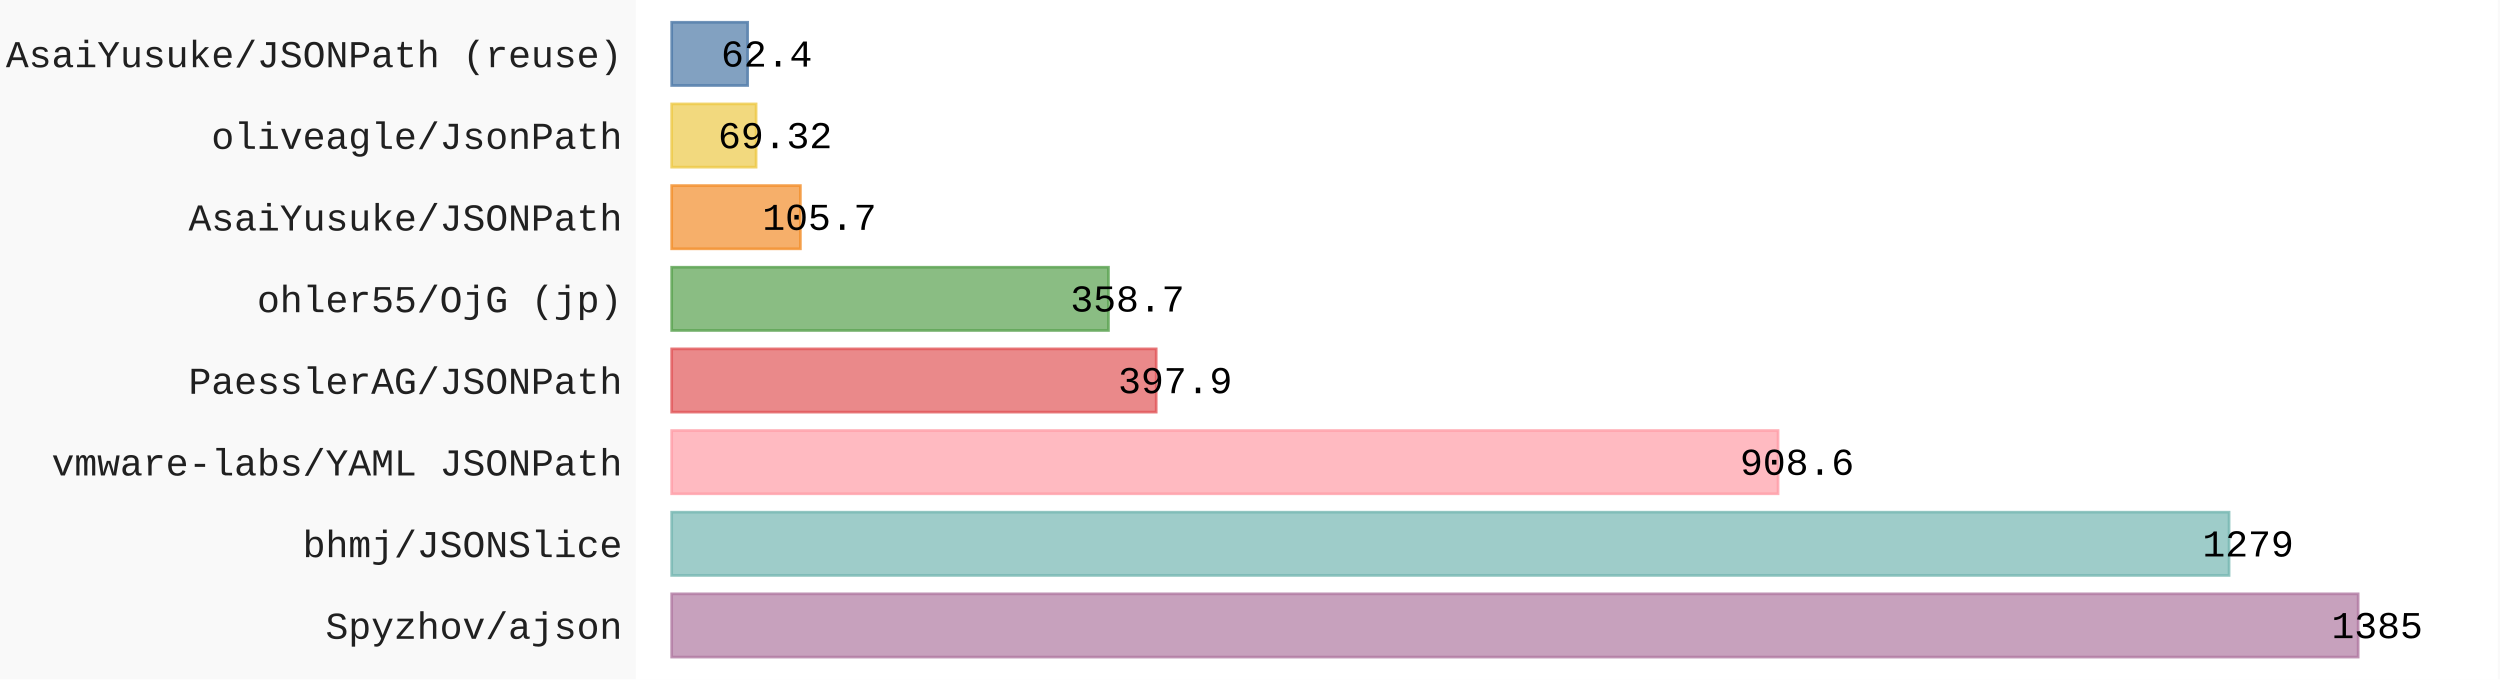
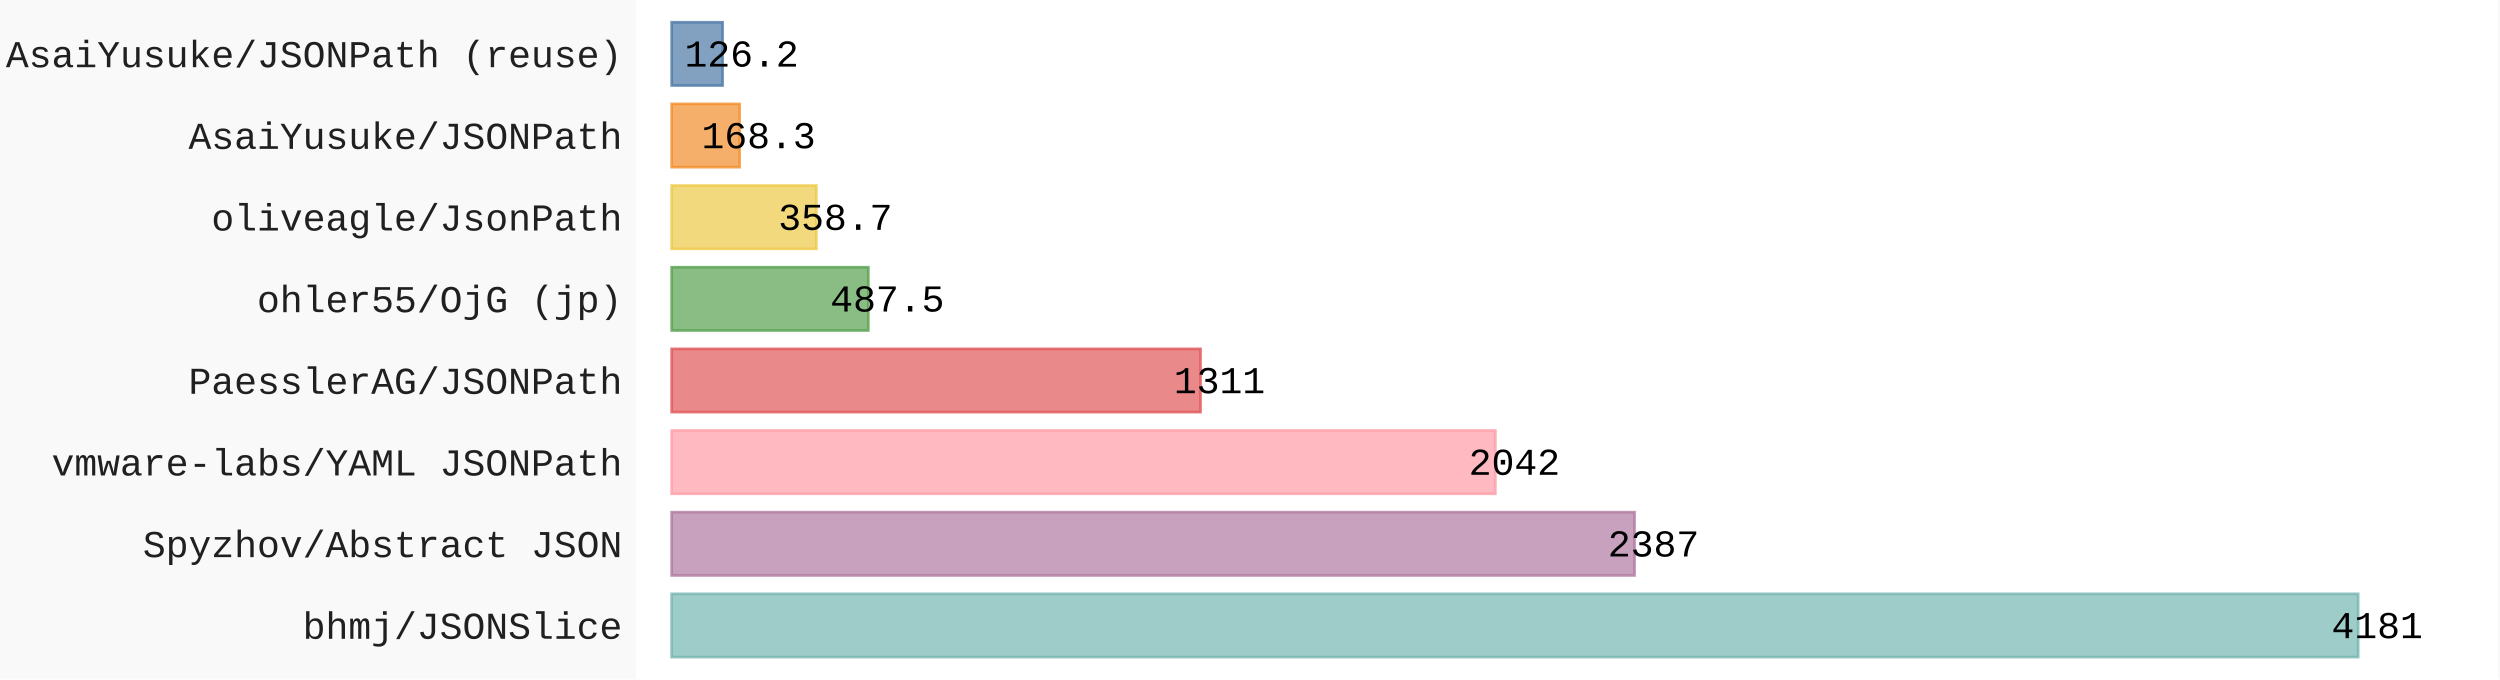
- <svg xmlns="http://www.w3.org/2000/svg" id="chart-ad8df99d-ea1a-400a-8b0a-0818845eca64" class="pygal-chart" viewBox="0 0 920 250">
+ <svg xmlns="http://www.w3.org/2000/svg" id="chart-8017c447-844a-478e-b5a0-5e54370e5c1d" class="pygal-chart" viewBox="0 0 920 250">
  <defs>
-     <style type="text/css">#chart-ad8df99d-ea1a-400a-8b0a-0818845eca64{-webkit-user-select:none;-webkit-font-smoothing:antialiased;font-family:Consolas,"Liberation Mono",Menlo,Courier,monospace}#chart-ad8df99d-ea1a-400a-8b0a-0818845eca64 .title{font-family:Consolas,"Liberation Mono",Menlo,Courier,monospace;font-size:16px}#chart-ad8df99d-ea1a-400a-8b0a-0818845eca64 .legends .legend text{font-family:Consolas,"Liberation Mono",Menlo,Courier,monospace;font-size:14px}#chart-ad8df99d-ea1a-400a-8b0a-0818845eca64 .axis text{font-family:Consolas,"Liberation Mono",Menlo,Courier,monospace;font-size:14px}#chart-ad8df99d-ea1a-400a-8b0a-0818845eca64 .axis text.major{font-family:Consolas,"Liberation Mono",Menlo,Courier,monospace;font-size:10px}#chart-ad8df99d-ea1a-400a-8b0a-0818845eca64 .text-overlay text.value{font-family:Consolas,"Liberation Mono",Menlo,Courier,monospace;font-size:14px}#chart-ad8df99d-ea1a-400a-8b0a-0818845eca64 .text-overlay text.label{font-family:Consolas,"Liberation Mono",Menlo,Courier,monospace;font-size:10px}#chart-ad8df99d-ea1a-400a-8b0a-0818845eca64 .tooltip{font-family:Consolas,"Liberation Mono",Menlo,Courier,monospace;font-size:14px}#chart-ad8df99d-ea1a-400a-8b0a-0818845eca64 text.no_data{font-family:Consolas,"Liberation Mono",Menlo,Courier,monospace;font-size:64px}
- #chart-ad8df99d-ea1a-400a-8b0a-0818845eca64{background-color:rgba(249,249,249,1)}#chart-ad8df99d-ea1a-400a-8b0a-0818845eca64 path,#chart-ad8df99d-ea1a-400a-8b0a-0818845eca64 line,#chart-ad8df99d-ea1a-400a-8b0a-0818845eca64 rect,#chart-ad8df99d-ea1a-400a-8b0a-0818845eca64 circle{-webkit-transition:150ms;-moz-transition:150ms;transition:150ms}#chart-ad8df99d-ea1a-400a-8b0a-0818845eca64 .graph &gt; .background{fill:rgba(249,249,249,1)}#chart-ad8df99d-ea1a-400a-8b0a-0818845eca64 .plot &gt; .background{fill:rgba(255,255,255,1)}#chart-ad8df99d-ea1a-400a-8b0a-0818845eca64 .graph{fill:rgba(0,0,0,.87)}#chart-ad8df99d-ea1a-400a-8b0a-0818845eca64 text.no_data{fill:rgba(0,0,0,1)}#chart-ad8df99d-ea1a-400a-8b0a-0818845eca64 .title{fill:rgba(0,0,0,1)}#chart-ad8df99d-ea1a-400a-8b0a-0818845eca64 .legends .legend text{fill:rgba(0,0,0,.87)}#chart-ad8df99d-ea1a-400a-8b0a-0818845eca64 .legends .legend:hover text{fill:rgba(0,0,0,1)}#chart-ad8df99d-ea1a-400a-8b0a-0818845eca64 .axis .line{stroke:rgba(0,0,0,1)}#chart-ad8df99d-ea1a-400a-8b0a-0818845eca64 .axis .guide.line{stroke:rgba(0,0,0,.54)}#chart-ad8df99d-ea1a-400a-8b0a-0818845eca64 .axis .major.line{stroke:rgba(0,0,0,.87)}#chart-ad8df99d-ea1a-400a-8b0a-0818845eca64 .axis text.major{fill:rgba(0,0,0,1)}#chart-ad8df99d-ea1a-400a-8b0a-0818845eca64 .axis.y .guides:hover .guide.line,#chart-ad8df99d-ea1a-400a-8b0a-0818845eca64 .line-graph .axis.x .guides:hover .guide.line,#chart-ad8df99d-ea1a-400a-8b0a-0818845eca64 .stackedline-graph .axis.x .guides:hover .guide.line,#chart-ad8df99d-ea1a-400a-8b0a-0818845eca64 .xy-graph .axis.x .guides:hover .guide.line{stroke:rgba(0,0,0,1)}#chart-ad8df99d-ea1a-400a-8b0a-0818845eca64 .axis .guides:hover text{fill:rgba(0,0,0,1)}#chart-ad8df99d-ea1a-400a-8b0a-0818845eca64 .reactive{fill-opacity:.7;stroke-opacity:.8;stroke-width:1}#chart-ad8df99d-ea1a-400a-8b0a-0818845eca64 .ci{stroke:rgba(0,0,0,.87)}#chart-ad8df99d-ea1a-400a-8b0a-0818845eca64 .reactive.active,#chart-ad8df99d-ea1a-400a-8b0a-0818845eca64 .active .reactive{fill-opacity:.8;stroke-opacity:.9;stroke-width:4}#chart-ad8df99d-ea1a-400a-8b0a-0818845eca64 .ci .reactive.active{stroke-width:1.5}#chart-ad8df99d-ea1a-400a-8b0a-0818845eca64 .series text{fill:rgba(0,0,0,1)}#chart-ad8df99d-ea1a-400a-8b0a-0818845eca64 .tooltip rect{fill:rgba(255,255,255,1);stroke:rgba(0,0,0,1);-webkit-transition:opacity 150ms;-moz-transition:opacity 150ms;transition:opacity 150ms}#chart-ad8df99d-ea1a-400a-8b0a-0818845eca64 .tooltip .label{fill:rgba(0,0,0,.87)}#chart-ad8df99d-ea1a-400a-8b0a-0818845eca64 .tooltip .label{fill:rgba(0,0,0,.87)}#chart-ad8df99d-ea1a-400a-8b0a-0818845eca64 .tooltip .legend{font-size:.8em;fill:rgba(0,0,0,.54)}#chart-ad8df99d-ea1a-400a-8b0a-0818845eca64 .tooltip .x_label{font-size:.6em;fill:rgba(0,0,0,1)}#chart-ad8df99d-ea1a-400a-8b0a-0818845eca64 .tooltip .xlink{font-size:.5em;text-decoration:underline}#chart-ad8df99d-ea1a-400a-8b0a-0818845eca64 .tooltip .value{font-size:1.5em}#chart-ad8df99d-ea1a-400a-8b0a-0818845eca64 .bound{font-size:.5em}#chart-ad8df99d-ea1a-400a-8b0a-0818845eca64 .max-value{font-size:.75em;fill:rgba(0,0,0,.54)}#chart-ad8df99d-ea1a-400a-8b0a-0818845eca64 .map-element{fill:rgba(255,255,255,1);stroke:rgba(0,0,0,.54) !important}#chart-ad8df99d-ea1a-400a-8b0a-0818845eca64 .map-element .reactive{fill-opacity:inherit;stroke-opacity:inherit}#chart-ad8df99d-ea1a-400a-8b0a-0818845eca64 .color-0,#chart-ad8df99d-ea1a-400a-8b0a-0818845eca64 .color-0 a:visited{stroke:#F44336;fill:#F44336}#chart-ad8df99d-ea1a-400a-8b0a-0818845eca64 .text-overlay .color-0 text{fill:black}
- #chart-ad8df99d-ea1a-400a-8b0a-0818845eca64 text.no_data{text-anchor:middle}#chart-ad8df99d-ea1a-400a-8b0a-0818845eca64 .guide.line{fill:none}#chart-ad8df99d-ea1a-400a-8b0a-0818845eca64 .centered{text-anchor:middle}#chart-ad8df99d-ea1a-400a-8b0a-0818845eca64 .title{text-anchor:middle}#chart-ad8df99d-ea1a-400a-8b0a-0818845eca64 .legends .legend text{fill-opacity:1}#chart-ad8df99d-ea1a-400a-8b0a-0818845eca64 .axis.x text{text-anchor:middle}#chart-ad8df99d-ea1a-400a-8b0a-0818845eca64 .axis.x:not(.web) text[transform]{text-anchor:start}#chart-ad8df99d-ea1a-400a-8b0a-0818845eca64 .axis.x:not(.web) text[transform].backwards{text-anchor:end}#chart-ad8df99d-ea1a-400a-8b0a-0818845eca64 .axis.y text{text-anchor:end}#chart-ad8df99d-ea1a-400a-8b0a-0818845eca64 .axis.y text[transform].backwards{text-anchor:start}#chart-ad8df99d-ea1a-400a-8b0a-0818845eca64 .axis.y2 text{text-anchor:start}#chart-ad8df99d-ea1a-400a-8b0a-0818845eca64 .axis.y2 text[transform].backwards{text-anchor:end}#chart-ad8df99d-ea1a-400a-8b0a-0818845eca64 .axis .guide.line{stroke-dasharray:4,4;stroke:black}#chart-ad8df99d-ea1a-400a-8b0a-0818845eca64 .axis .major.guide.line{stroke-dasharray:6,6;stroke:black}#chart-ad8df99d-ea1a-400a-8b0a-0818845eca64 .horizontal .axis.y .guide.line,#chart-ad8df99d-ea1a-400a-8b0a-0818845eca64 .horizontal .axis.y2 .guide.line,#chart-ad8df99d-ea1a-400a-8b0a-0818845eca64 .vertical .axis.x .guide.line{opacity:0}#chart-ad8df99d-ea1a-400a-8b0a-0818845eca64 .horizontal .axis.always_show .guide.line,#chart-ad8df99d-ea1a-400a-8b0a-0818845eca64 .vertical .axis.always_show .guide.line{opacity:1 !important}#chart-ad8df99d-ea1a-400a-8b0a-0818845eca64 .axis.y .guides:hover .guide.line,#chart-ad8df99d-ea1a-400a-8b0a-0818845eca64 .axis.y2 .guides:hover .guide.line,#chart-ad8df99d-ea1a-400a-8b0a-0818845eca64 .axis.x .guides:hover .guide.line{opacity:1}#chart-ad8df99d-ea1a-400a-8b0a-0818845eca64 .axis .guides:hover text{opacity:1}#chart-ad8df99d-ea1a-400a-8b0a-0818845eca64 .nofill{fill:none}#chart-ad8df99d-ea1a-400a-8b0a-0818845eca64 .subtle-fill{fill-opacity:.2}#chart-ad8df99d-ea1a-400a-8b0a-0818845eca64 .dot{stroke-width:1px;fill-opacity:1;stroke-opacity:1}#chart-ad8df99d-ea1a-400a-8b0a-0818845eca64 .dot.active{stroke-width:5px}#chart-ad8df99d-ea1a-400a-8b0a-0818845eca64 .dot.negative{fill:transparent}#chart-ad8df99d-ea1a-400a-8b0a-0818845eca64 text,#chart-ad8df99d-ea1a-400a-8b0a-0818845eca64 tspan{stroke:none !important}#chart-ad8df99d-ea1a-400a-8b0a-0818845eca64 .series text.active{opacity:1}#chart-ad8df99d-ea1a-400a-8b0a-0818845eca64 .tooltip rect{fill-opacity:.95;stroke-width:.5}#chart-ad8df99d-ea1a-400a-8b0a-0818845eca64 .tooltip text{fill-opacity:1}#chart-ad8df99d-ea1a-400a-8b0a-0818845eca64 .showable{visibility:hidden}#chart-ad8df99d-ea1a-400a-8b0a-0818845eca64 .showable.shown{visibility:visible}#chart-ad8df99d-ea1a-400a-8b0a-0818845eca64 .gauge-background{fill:rgba(229,229,229,1);stroke:none}#chart-ad8df99d-ea1a-400a-8b0a-0818845eca64 .bg-lines{stroke:rgba(249,249,249,1);stroke-width:2px}</style>
+     <style type="text/css">#chart-8017c447-844a-478e-b5a0-5e54370e5c1d{-webkit-user-select:none;-webkit-font-smoothing:antialiased;font-family:Consolas,"Liberation Mono",Menlo,Courier,monospace}#chart-8017c447-844a-478e-b5a0-5e54370e5c1d .title{font-family:Consolas,"Liberation Mono",Menlo,Courier,monospace;font-size:16px}#chart-8017c447-844a-478e-b5a0-5e54370e5c1d .legends .legend text{font-family:Consolas,"Liberation Mono",Menlo,Courier,monospace;font-size:14px}#chart-8017c447-844a-478e-b5a0-5e54370e5c1d .axis text{font-family:Consolas,"Liberation Mono",Menlo,Courier,monospace;font-size:14px}#chart-8017c447-844a-478e-b5a0-5e54370e5c1d .axis text.major{font-family:Consolas,"Liberation Mono",Menlo,Courier,monospace;font-size:10px}#chart-8017c447-844a-478e-b5a0-5e54370e5c1d .text-overlay text.value{font-family:Consolas,"Liberation Mono",Menlo,Courier,monospace;font-size:14px}#chart-8017c447-844a-478e-b5a0-5e54370e5c1d .text-overlay text.label{font-family:Consolas,"Liberation Mono",Menlo,Courier,monospace;font-size:10px}#chart-8017c447-844a-478e-b5a0-5e54370e5c1d .tooltip{font-family:Consolas,"Liberation Mono",Menlo,Courier,monospace;font-size:14px}#chart-8017c447-844a-478e-b5a0-5e54370e5c1d text.no_data{font-family:Consolas,"Liberation Mono",Menlo,Courier,monospace;font-size:64px}
+ #chart-8017c447-844a-478e-b5a0-5e54370e5c1d{background-color:rgba(249,249,249,1)}#chart-8017c447-844a-478e-b5a0-5e54370e5c1d path,#chart-8017c447-844a-478e-b5a0-5e54370e5c1d line,#chart-8017c447-844a-478e-b5a0-5e54370e5c1d rect,#chart-8017c447-844a-478e-b5a0-5e54370e5c1d circle{-webkit-transition:150ms;-moz-transition:150ms;transition:150ms}#chart-8017c447-844a-478e-b5a0-5e54370e5c1d .graph &gt; .background{fill:rgba(249,249,249,1)}#chart-8017c447-844a-478e-b5a0-5e54370e5c1d .plot &gt; .background{fill:rgba(255,255,255,1)}#chart-8017c447-844a-478e-b5a0-5e54370e5c1d .graph{fill:rgba(0,0,0,.87)}#chart-8017c447-844a-478e-b5a0-5e54370e5c1d text.no_data{fill:rgba(0,0,0,1)}#chart-8017c447-844a-478e-b5a0-5e54370e5c1d .title{fill:rgba(0,0,0,1)}#chart-8017c447-844a-478e-b5a0-5e54370e5c1d .legends .legend text{fill:rgba(0,0,0,.87)}#chart-8017c447-844a-478e-b5a0-5e54370e5c1d .legends .legend:hover text{fill:rgba(0,0,0,1)}#chart-8017c447-844a-478e-b5a0-5e54370e5c1d .axis .line{stroke:rgba(0,0,0,1)}#chart-8017c447-844a-478e-b5a0-5e54370e5c1d .axis .guide.line{stroke:rgba(0,0,0,.54)}#chart-8017c447-844a-478e-b5a0-5e54370e5c1d .axis .major.line{stroke:rgba(0,0,0,.87)}#chart-8017c447-844a-478e-b5a0-5e54370e5c1d .axis text.major{fill:rgba(0,0,0,1)}#chart-8017c447-844a-478e-b5a0-5e54370e5c1d .axis.y .guides:hover .guide.line,#chart-8017c447-844a-478e-b5a0-5e54370e5c1d .line-graph .axis.x .guides:hover .guide.line,#chart-8017c447-844a-478e-b5a0-5e54370e5c1d .stackedline-graph .axis.x .guides:hover .guide.line,#chart-8017c447-844a-478e-b5a0-5e54370e5c1d .xy-graph .axis.x .guides:hover .guide.line{stroke:rgba(0,0,0,1)}#chart-8017c447-844a-478e-b5a0-5e54370e5c1d .axis .guides:hover text{fill:rgba(0,0,0,1)}#chart-8017c447-844a-478e-b5a0-5e54370e5c1d .reactive{fill-opacity:.7;stroke-opacity:.8;stroke-width:1}#chart-8017c447-844a-478e-b5a0-5e54370e5c1d .ci{stroke:rgba(0,0,0,.87)}#chart-8017c447-844a-478e-b5a0-5e54370e5c1d .reactive.active,#chart-8017c447-844a-478e-b5a0-5e54370e5c1d .active .reactive{fill-opacity:.8;stroke-opacity:.9;stroke-width:4}#chart-8017c447-844a-478e-b5a0-5e54370e5c1d .ci .reactive.active{stroke-width:1.5}#chart-8017c447-844a-478e-b5a0-5e54370e5c1d .series text{fill:rgba(0,0,0,1)}#chart-8017c447-844a-478e-b5a0-5e54370e5c1d .tooltip rect{fill:rgba(255,255,255,1);stroke:rgba(0,0,0,1);-webkit-transition:opacity 150ms;-moz-transition:opacity 150ms;transition:opacity 150ms}#chart-8017c447-844a-478e-b5a0-5e54370e5c1d .tooltip .label{fill:rgba(0,0,0,.87)}#chart-8017c447-844a-478e-b5a0-5e54370e5c1d .tooltip .label{fill:rgba(0,0,0,.87)}#chart-8017c447-844a-478e-b5a0-5e54370e5c1d .tooltip .legend{font-size:.8em;fill:rgba(0,0,0,.54)}#chart-8017c447-844a-478e-b5a0-5e54370e5c1d .tooltip .x_label{font-size:.6em;fill:rgba(0,0,0,1)}#chart-8017c447-844a-478e-b5a0-5e54370e5c1d .tooltip .xlink{font-size:.5em;text-decoration:underline}#chart-8017c447-844a-478e-b5a0-5e54370e5c1d .tooltip .value{font-size:1.5em}#chart-8017c447-844a-478e-b5a0-5e54370e5c1d .bound{font-size:.5em}#chart-8017c447-844a-478e-b5a0-5e54370e5c1d .max-value{font-size:.75em;fill:rgba(0,0,0,.54)}#chart-8017c447-844a-478e-b5a0-5e54370e5c1d .map-element{fill:rgba(255,255,255,1);stroke:rgba(0,0,0,.54) !important}#chart-8017c447-844a-478e-b5a0-5e54370e5c1d .map-element .reactive{fill-opacity:inherit;stroke-opacity:inherit}#chart-8017c447-844a-478e-b5a0-5e54370e5c1d .color-0,#chart-8017c447-844a-478e-b5a0-5e54370e5c1d .color-0 a:visited{stroke:#F44336;fill:#F44336}#chart-8017c447-844a-478e-b5a0-5e54370e5c1d .text-overlay .color-0 text{fill:black}
+ #chart-8017c447-844a-478e-b5a0-5e54370e5c1d text.no_data{text-anchor:middle}#chart-8017c447-844a-478e-b5a0-5e54370e5c1d .guide.line{fill:none}#chart-8017c447-844a-478e-b5a0-5e54370e5c1d .centered{text-anchor:middle}#chart-8017c447-844a-478e-b5a0-5e54370e5c1d .title{text-anchor:middle}#chart-8017c447-844a-478e-b5a0-5e54370e5c1d .legends .legend text{fill-opacity:1}#chart-8017c447-844a-478e-b5a0-5e54370e5c1d .axis.x text{text-anchor:middle}#chart-8017c447-844a-478e-b5a0-5e54370e5c1d .axis.x:not(.web) text[transform]{text-anchor:start}#chart-8017c447-844a-478e-b5a0-5e54370e5c1d .axis.x:not(.web) text[transform].backwards{text-anchor:end}#chart-8017c447-844a-478e-b5a0-5e54370e5c1d .axis.y text{text-anchor:end}#chart-8017c447-844a-478e-b5a0-5e54370e5c1d .axis.y text[transform].backwards{text-anchor:start}#chart-8017c447-844a-478e-b5a0-5e54370e5c1d .axis.y2 text{text-anchor:start}#chart-8017c447-844a-478e-b5a0-5e54370e5c1d .axis.y2 text[transform].backwards{text-anchor:end}#chart-8017c447-844a-478e-b5a0-5e54370e5c1d .axis .guide.line{stroke-dasharray:4,4;stroke:black}#chart-8017c447-844a-478e-b5a0-5e54370e5c1d .axis .major.guide.line{stroke-dasharray:6,6;stroke:black}#chart-8017c447-844a-478e-b5a0-5e54370e5c1d .horizontal .axis.y .guide.line,#chart-8017c447-844a-478e-b5a0-5e54370e5c1d .horizontal .axis.y2 .guide.line,#chart-8017c447-844a-478e-b5a0-5e54370e5c1d .vertical .axis.x .guide.line{opacity:0}#chart-8017c447-844a-478e-b5a0-5e54370e5c1d .horizontal .axis.always_show .guide.line,#chart-8017c447-844a-478e-b5a0-5e54370e5c1d .vertical .axis.always_show .guide.line{opacity:1 !important}#chart-8017c447-844a-478e-b5a0-5e54370e5c1d .axis.y .guides:hover .guide.line,#chart-8017c447-844a-478e-b5a0-5e54370e5c1d .axis.y2 .guides:hover .guide.line,#chart-8017c447-844a-478e-b5a0-5e54370e5c1d .axis.x .guides:hover .guide.line{opacity:1}#chart-8017c447-844a-478e-b5a0-5e54370e5c1d .axis .guides:hover text{opacity:1}#chart-8017c447-844a-478e-b5a0-5e54370e5c1d .nofill{fill:none}#chart-8017c447-844a-478e-b5a0-5e54370e5c1d .subtle-fill{fill-opacity:.2}#chart-8017c447-844a-478e-b5a0-5e54370e5c1d .dot{stroke-width:1px;fill-opacity:1;stroke-opacity:1}#chart-8017c447-844a-478e-b5a0-5e54370e5c1d .dot.active{stroke-width:5px}#chart-8017c447-844a-478e-b5a0-5e54370e5c1d .dot.negative{fill:transparent}#chart-8017c447-844a-478e-b5a0-5e54370e5c1d text,#chart-8017c447-844a-478e-b5a0-5e54370e5c1d tspan{stroke:none !important}#chart-8017c447-844a-478e-b5a0-5e54370e5c1d .series text.active{opacity:1}#chart-8017c447-844a-478e-b5a0-5e54370e5c1d .tooltip rect{fill-opacity:.95;stroke-width:.5}#chart-8017c447-844a-478e-b5a0-5e54370e5c1d .tooltip text{fill-opacity:1}#chart-8017c447-844a-478e-b5a0-5e54370e5c1d .showable{visibility:hidden}#chart-8017c447-844a-478e-b5a0-5e54370e5c1d .showable.shown{visibility:visible}#chart-8017c447-844a-478e-b5a0-5e54370e5c1d .gauge-background{fill:rgba(229,229,229,1);stroke:none}#chart-8017c447-844a-478e-b5a0-5e54370e5c1d .bg-lines{stroke:rgba(249,249,249,1);stroke-width:2px}</style>
  </defs>
  <g class="graph horizontalbar-graph horizontal">
    <rect x="0" y="0" width="920" height="250" class="background" />
    <g transform="translate(234, 0)" class="plot">
      <rect x="0" y="0" width="685.2" height="250" class="background" />
      <g class="axis y">
        <g class="guides">
-           <text x="-5" y="235.068" class="">Spyzhov/ajson</text>
+           <text x="-5" y="235.068" class="">bhmj/JSONSlice</text>
        </g>
        <g class="guides">
-           <text x="-5" y="205.02" class="">bhmj/JSONSlice</text>
+           <text x="-5" y="205.02" class="">Spyzhov/Abstract JSON</text>
        </g>
        <g class="guides">
          <text x="-5" y="174.972" class="">vmware-labs/YAML JSONPath</text>
        </g>
        <g class="guides">
          <text x="-5" y="144.924" class="">PaesslerAG/JSONPath</text>
        </g>
        <g class="guides">
          <text x="-5" y="114.876" class="">ohler55/OjG (jp)</text>
        </g>
        <g class="guides">
-           <text x="-5" y="84.828" class="">AsaiYusuke/JSONPath</text>
+           <text x="-5" y="84.828" class="">oliveagle/JsonPath</text>
        </g>
        <g class="guides">
-           <text x="-5" y="54.78" class="">oliveagle/JsonPath</text>
+           <text x="-5" y="54.78" class="">AsaiYusuke/JSONPath</text>
        </g>
        <g class="guides">
          <text x="-5" y="24.732" class="">AsaiYusuke/JSONPath (reuse)</text>
        </g>
      </g>
      <g class="series serie-0 color-0">
        <g class="bars">
-           <g class="bar" style="fill: #b07aa1; stroke: #b07aa1">
+           <g class="bar" style="fill: #76b7b2; stroke: #76b7b2">
            <rect x="13.177" y="218.534" rx="0" ry="0" width="620.616" height="23.269" class="rect reactive tooltip-trigger" />
          </g>
-           <g class="bar" style="fill: #76b7b2; stroke: #76b7b2">
-             <rect x="13.177" y="188.486" rx="0" ry="0" width="573.118" height="23.269" class="rect reactive tooltip-trigger" />
+           <g class="bar" style="fill: #b07aa1; stroke: #b07aa1">
+             <rect x="13.177" y="188.486" rx="0" ry="0" width="354.32" height="23.269" class="rect reactive tooltip-trigger" />
          </g>
          <g class="bar" style="fill: #ff9da7; stroke: #ff9da7">
-             <rect x="13.177" y="158.438" rx="0" ry="0" width="407.142" height="23.269" class="rect reactive tooltip-trigger" />
+             <rect x="13.177" y="158.438" rx="0" ry="0" width="303.109" height="23.269" class="rect reactive tooltip-trigger" />
          </g>
          <g class="bar" style="fill: #e15759; stroke: #e15759">
-             <rect x="13.177" y="128.389" rx="0" ry="0" width="178.298" height="23.269" class="rect reactive tooltip-trigger" />
+             <rect x="13.177" y="128.389" rx="0" ry="0" width="194.601" height="23.269" class="rect reactive tooltip-trigger" />
          </g>
          <g class="bar" style="fill: #59a14f; stroke: #59a14f">
-             <rect x="13.177" y="98.341" rx="0" ry="0" width="160.733" height="23.269" class="rect reactive tooltip-trigger" />
+             <rect x="13.177" y="98.341" rx="0" ry="0" width="72.363" height="23.269" class="rect reactive tooltip-trigger" />
+           </g>
+           <g class="bar" style="fill: #edc948; stroke: #edc948">
+             <rect x="13.177" y="68.293" rx="0" ry="0" width="53.244" height="23.269" class="rect reactive tooltip-trigger" />
          </g>
          <g class="bar" style="fill: #f28e2b; stroke: #f28e2b">
-             <rect x="13.177" y="68.293" rx="0" ry="0" width="47.364" height="23.269" class="rect reactive tooltip-trigger" />
-           </g>
-           <g class="bar" style="fill: #edc948; stroke: #edc948">
-             <rect x="13.177" y="38.245" rx="0" ry="0" width="31.062" height="23.269" class="rect reactive tooltip-trigger" />
+             <rect x="13.177" y="38.245" rx="0" ry="0" width="24.982" height="23.269" class="rect reactive tooltip-trigger" />
          </g>
          <g class="bar" style="fill: #4e79a7; stroke: #4e79a7">
-             <rect x="13.177" y="8.197" rx="0" ry="0" width="27.961" height="23.269" class="rect reactive tooltip-trigger" />
+             <rect x="13.177" y="8.197" rx="0" ry="0" width="18.733" height="23.269" class="rect reactive tooltip-trigger" />
          </g>
        </g>
      </g>
    </g>
    <g class="titles" />
    <g transform="translate(234, 0)" class="plot overlay">
      <g class="series serie-0 color-0" />
    </g>
    <g transform="translate(234, 0)" class="plot text-overlay">
      <g class="series serie-0 color-0">
-         <text text-anchor="middle" x="640.793" y="234.835" class="value">1385</text>
-         <text text-anchor="middle" x="593.295" y="204.787" class="value">1279</text>
-         <text text-anchor="middle" x="427.319" y="174.739" class="value">908.6</text>
-         <text text-anchor="middle" x="198.475" y="144.691" class="value">397.9</text>
-         <text text-anchor="middle" x="180.91" y="114.643" class="value">358.7</text>
-         <text text-anchor="middle" x="67.541" y="84.595" class="value">105.7</text>
-         <text text-anchor="middle" x="51.239" y="54.546" class="value">69.32</text>
-         <text text-anchor="middle" x="48.138" y="24.498" class="value">62.4</text>
+         <text text-anchor="middle" x="640.793" y="234.835" class="value">4181</text>
+         <text text-anchor="middle" x="374.497" y="204.787" class="value">2387</text>
+         <text text-anchor="middle" x="323.286" y="174.739" class="value">2042</text>
+         <text text-anchor="middle" x="214.778" y="144.691" class="value">1311</text>
+         <text text-anchor="middle" x="92.54" y="114.643" class="value">487.5</text>
+         <text text-anchor="middle" x="73.421" y="84.595" class="value">358.7</text>
+         <text text-anchor="middle" x="45.159" y="54.546" class="value">168.3</text>
+         <text text-anchor="middle" x="38.91" y="24.498" class="value">126.2</text>
      </g>
    </g>
    <g transform="translate(234, 0)" class="plot tooltip-overlay">
      <g transform="translate(0 0)" style="opacity: 0" class="tooltip">
        <rect rx="0" ry="0" width="0" height="0" class="tooltip-box" />
        <g class="text" />
      </g>
    </g>
  </g>
</svg>
